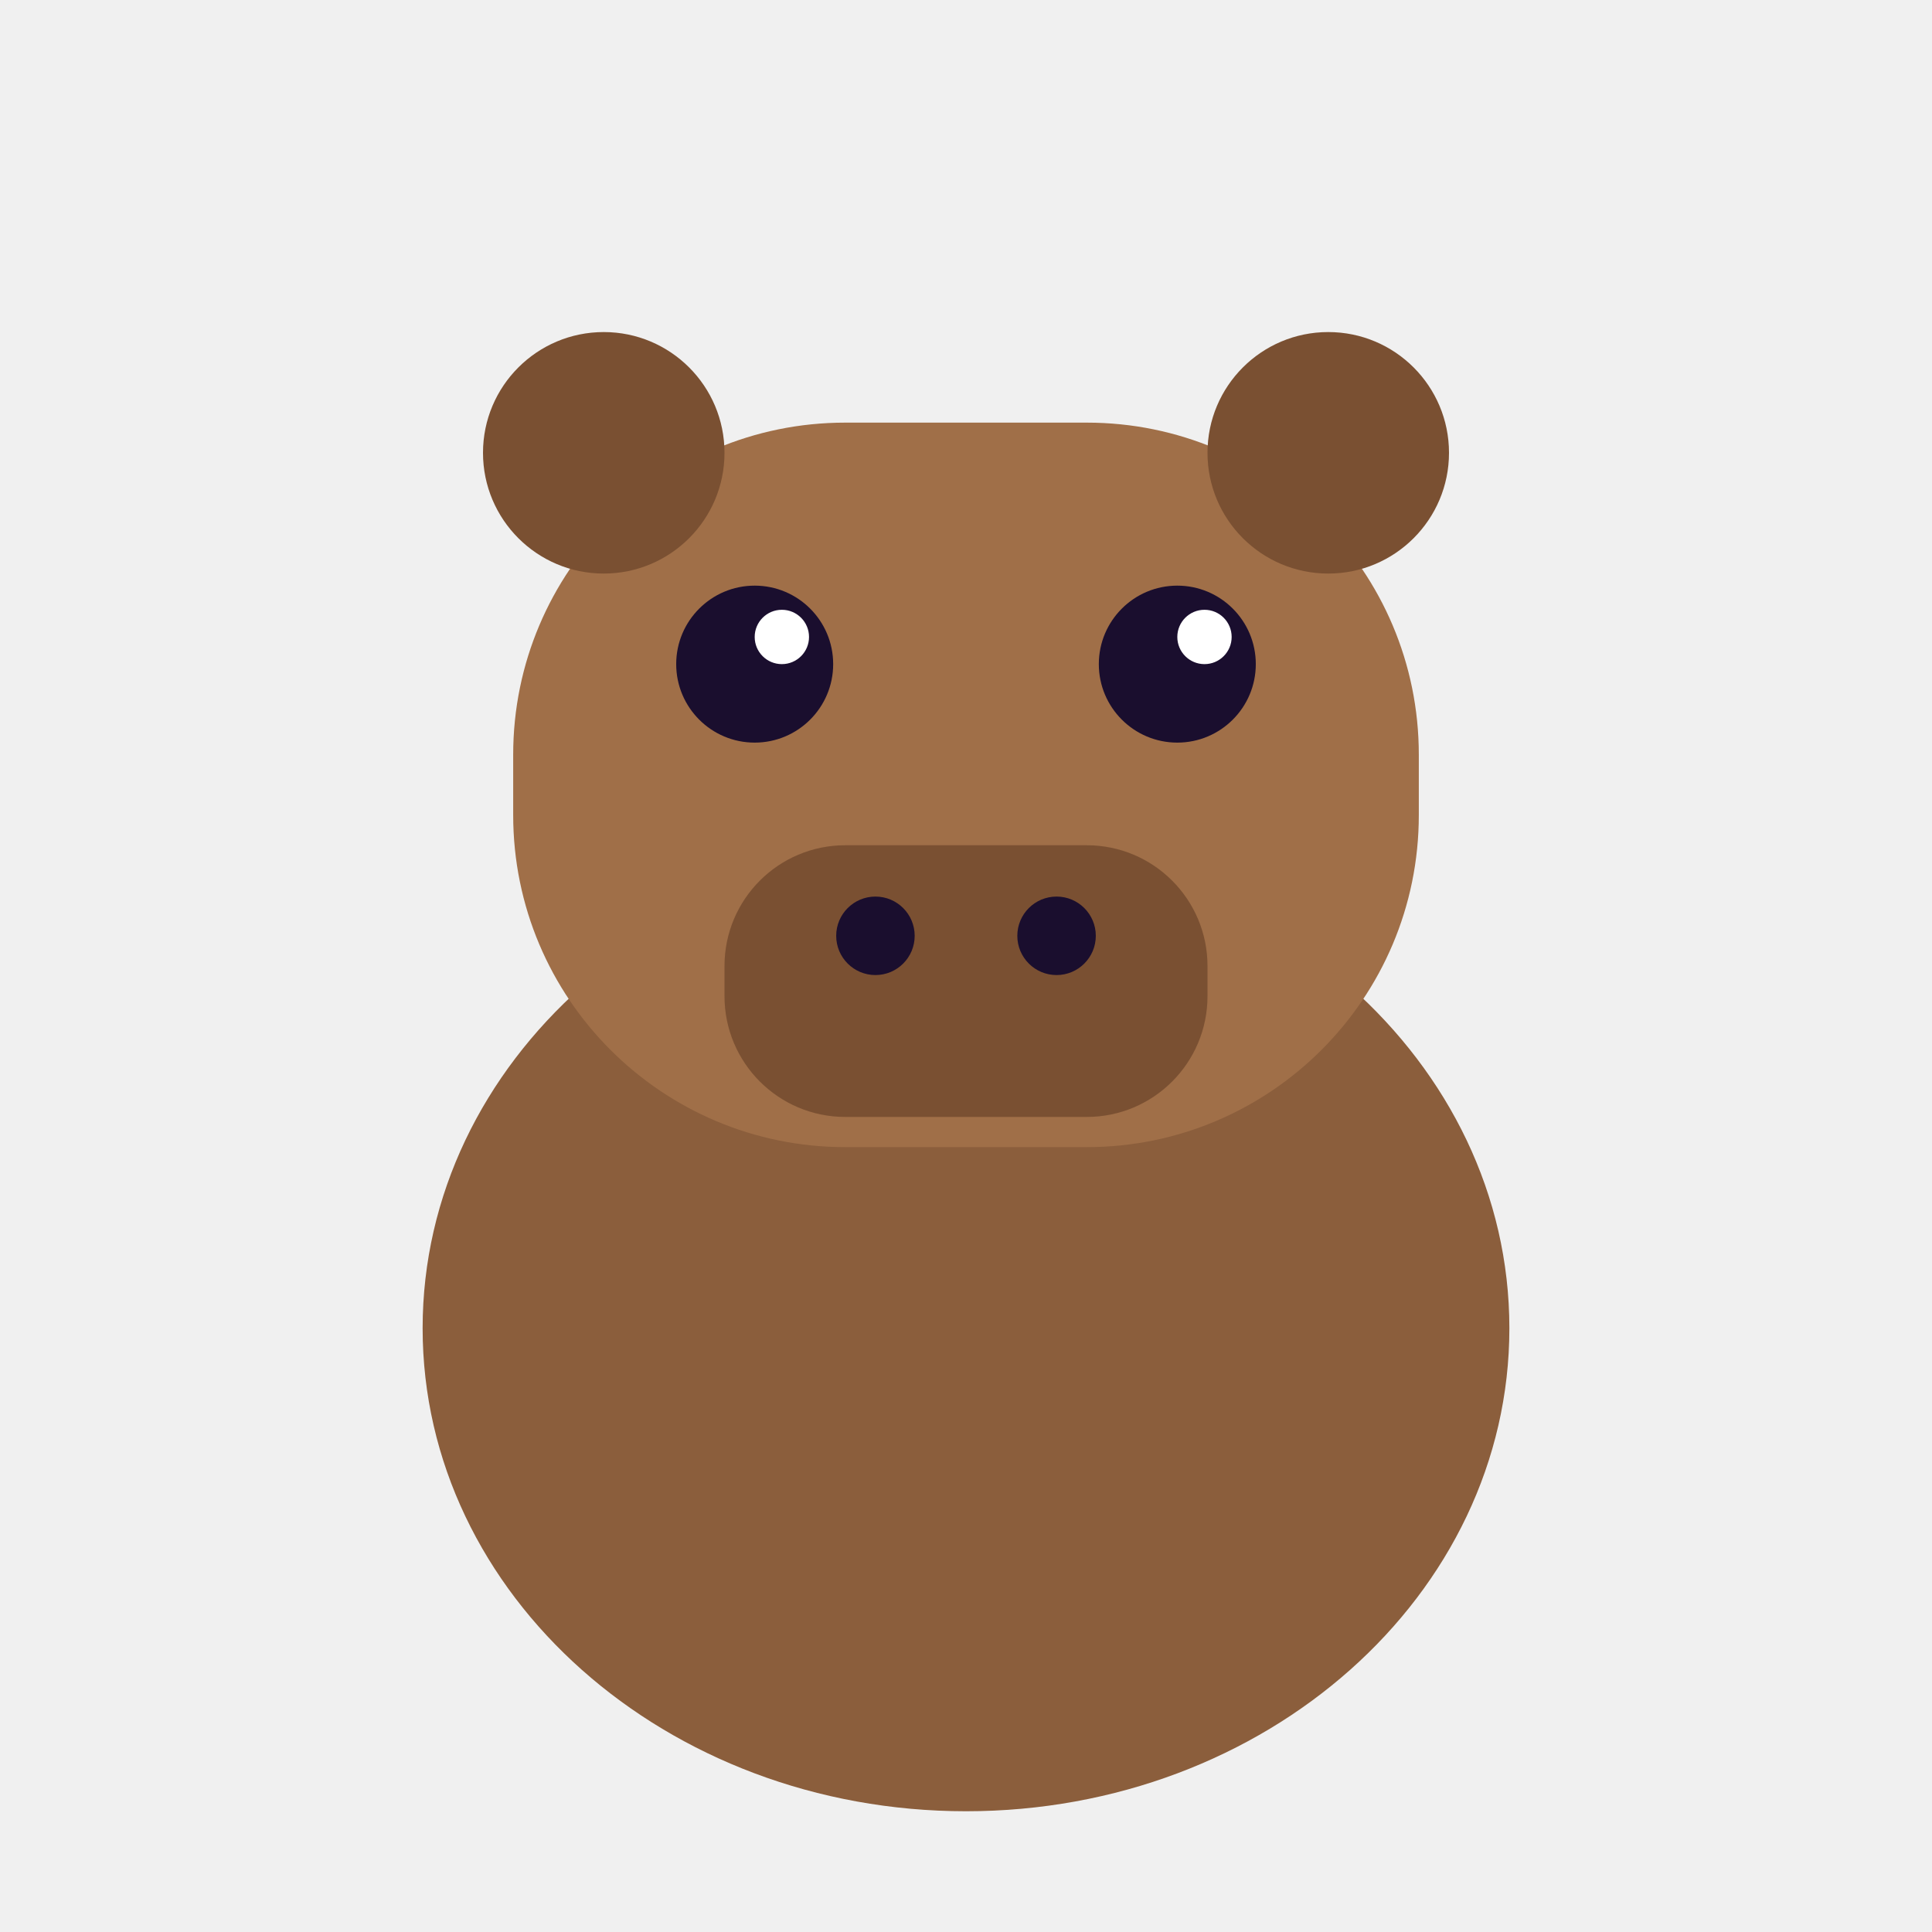
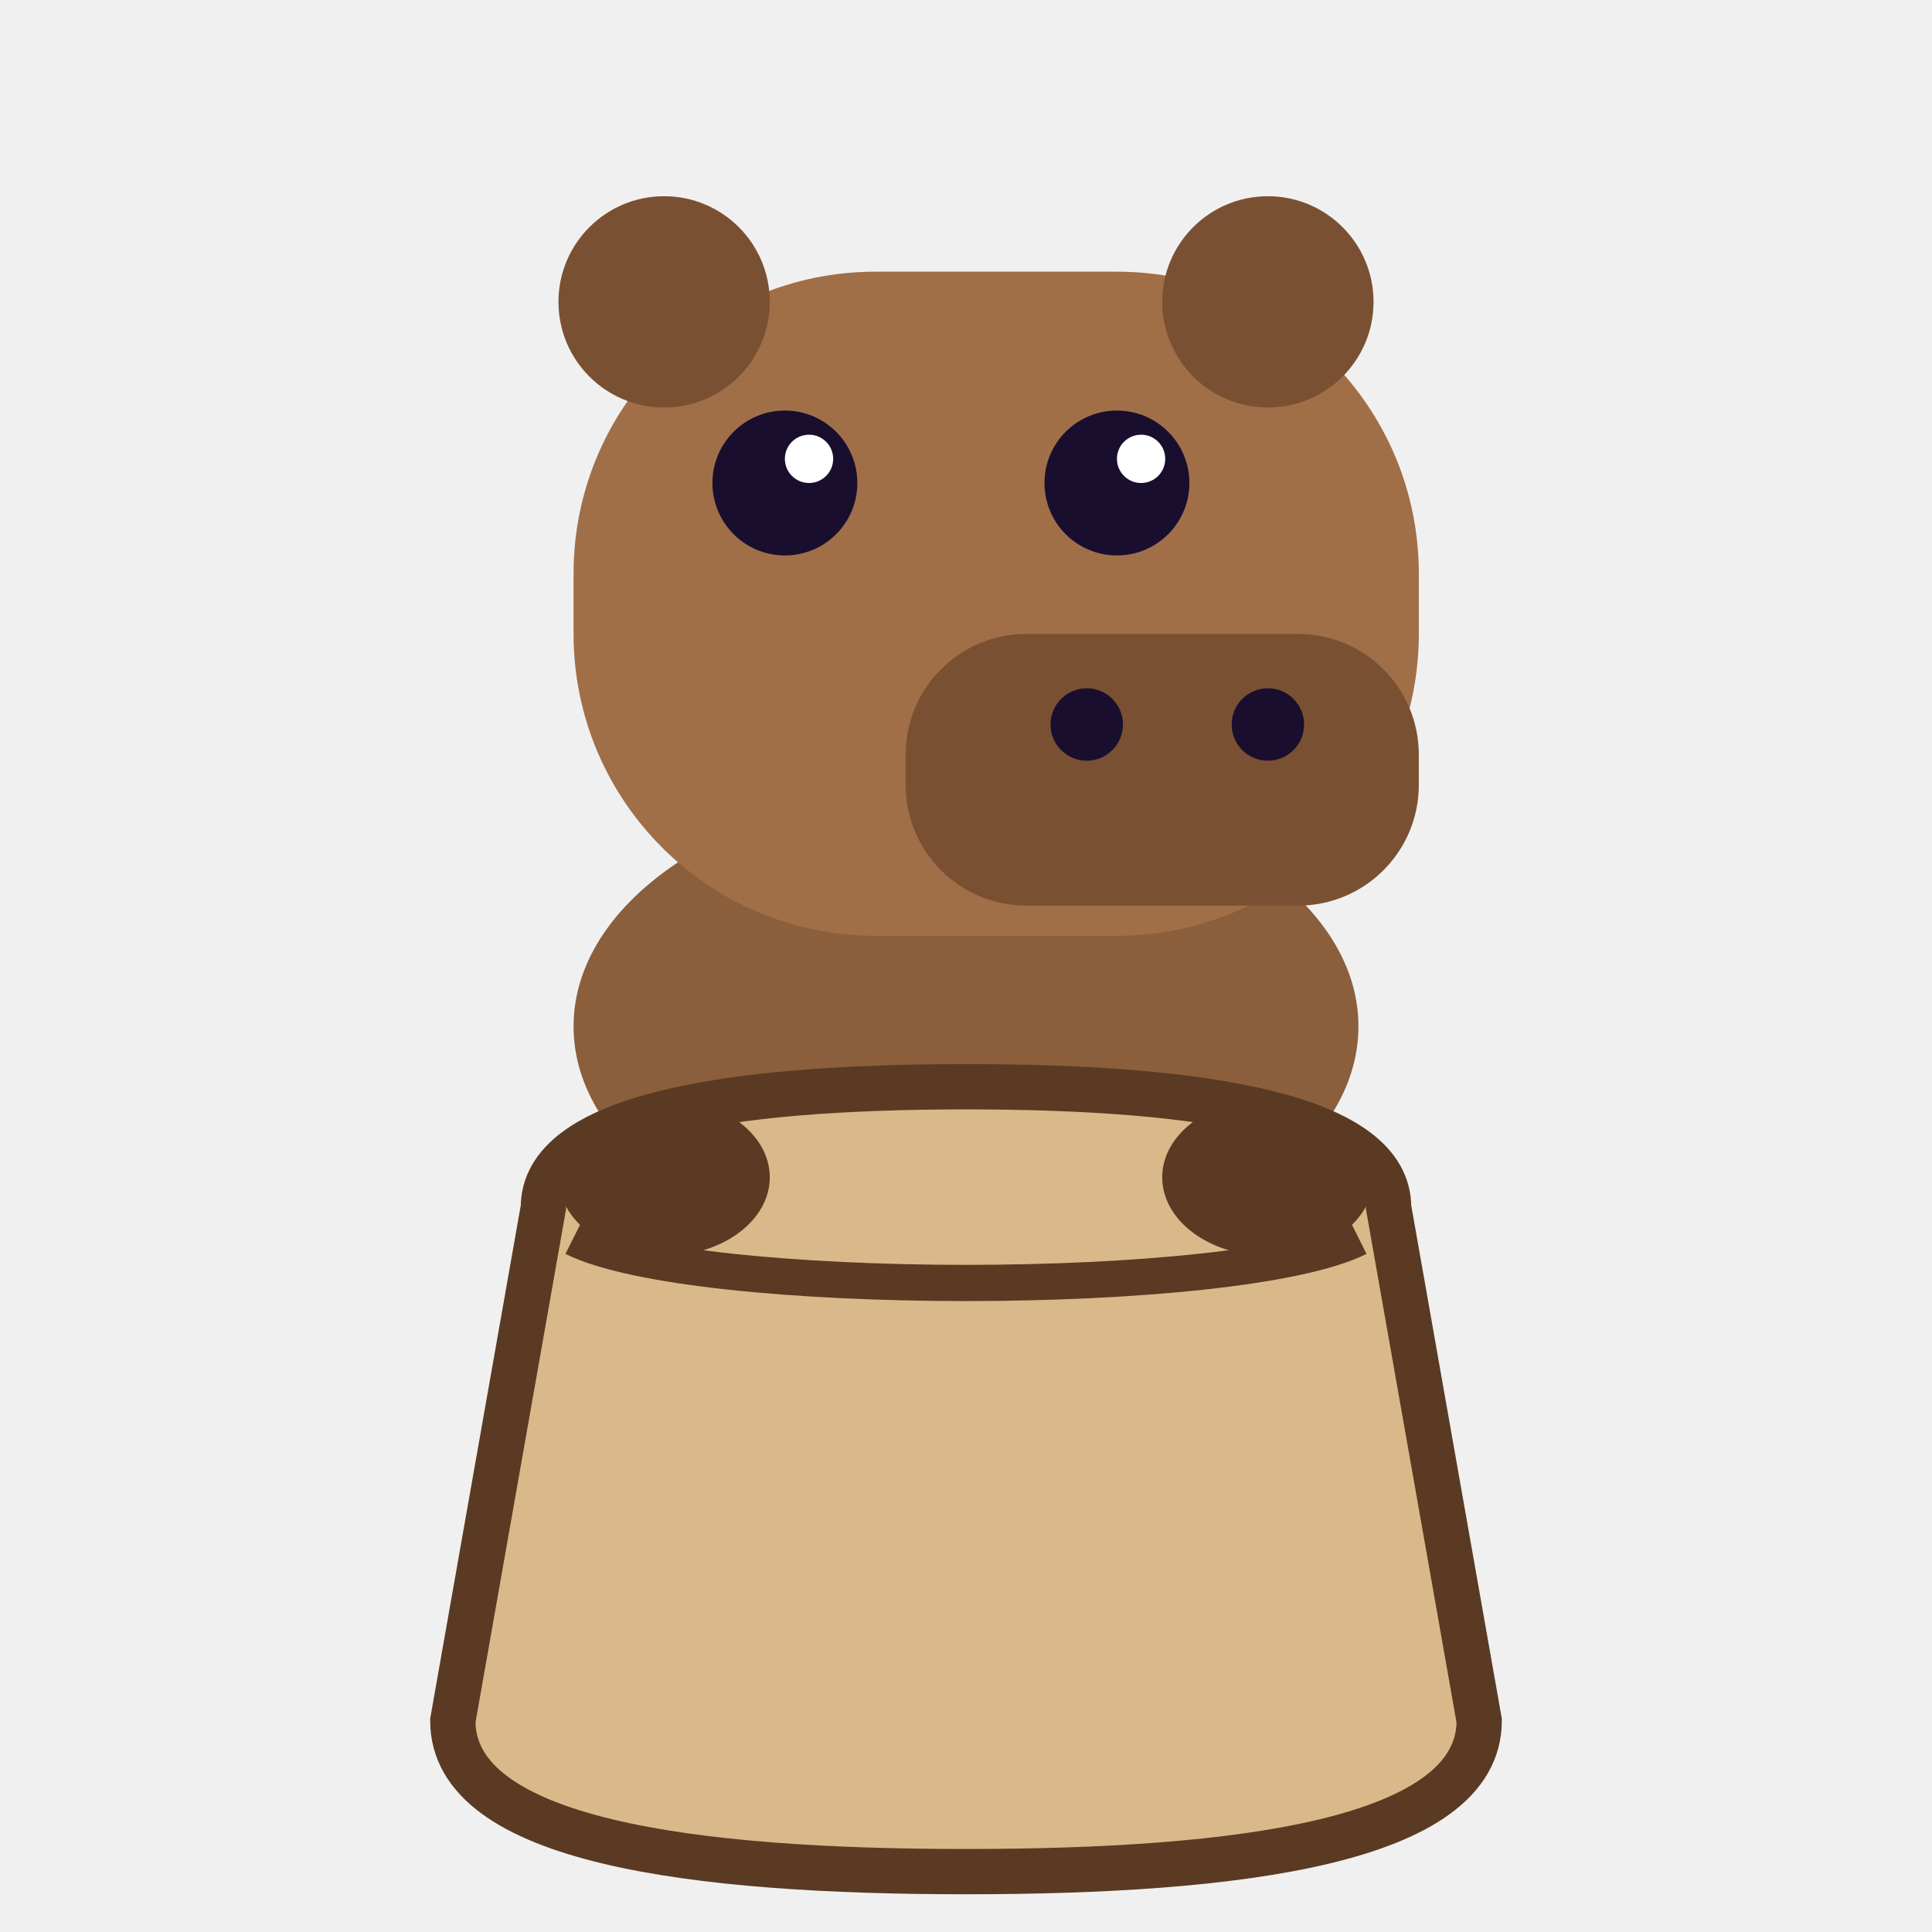
<svg xmlns="http://www.w3.org/2000/svg" viewBox="0 0 64 64" width="64" height="64">
-   <ellipse cx="32" cy="44" rx="18" ry="16" fill="#8B5E3C" />
-   <rect x="17" y="14" width="30" height="24" rx="11" fill="#A06F48" />
-   <circle cx="20" cy="15" r="4" fill="#7A5032" />
-   <circle cx="44" cy="15" r="4" fill="#7A5032" />
-   <rect x="24" y="28" width="16" height="9" rx="4" fill="#7A5032" />
-   <circle cx="29" cy="31" r="1.3" fill="#1A0E2E" />
-   <circle cx="35" cy="31" r="1.3" fill="#1A0E2E" />
-   <circle cx="25" cy="22" r="2.6" fill="#1A0E2E" />
-   <circle cx="25.9" cy="21.1" r="0.9" fill="#fff" />
-   <circle cx="39" cy="22" r="2.6" fill="#1A0E2E" />
-   <circle cx="39.9" cy="21.1" r="0.9" fill="#fff" />
+   <ellipse cx="32" cy="34" rx="13" ry="8" fill="#8B5E3C" />
+   <rect x="19" y="9" width="28" height="22" rx="10" fill="#A06F48" />
+   <circle cx="22" cy="10" r="3.5" fill="#7A5032" />
+   <circle cx="42" cy="10" r="3.5" fill="#7A5032" />
+   <rect x="30" y="21" width="17" height="9" rx="4" fill="#7A5032" />
+   <circle cx="36" cy="24" r="1.2" fill="#1A0E2E" />
+   <circle cx="42" cy="24" r="1.2" fill="#1A0E2E" />
+   <circle cx="26" cy="16" r="2.4" fill="#1A0E2E" />
+   <circle cx="26.8" cy="15.2" r="0.8" fill="#fff" />
+   <circle cx="37" cy="16" r="2.4" fill="#1A0E2E" />
+   <circle cx="37.8" cy="15.2" r="0.8" fill="#fff" />
+   <path d="M18 40c0-3 6-4 14-4s14 1 14 4l3 17c0 4-8 5-17 5s-17-1-17-5z" fill="#D9B98A" stroke="#5A3A22" stroke-width="1.5" />
+   <path d="M19 41c4 2 22 2 26 0" stroke="#5A3A22" stroke-width="1.2" fill="none" />
+   <ellipse cx="22" cy="39" rx="3.5" ry="2.6" fill="#5A3A22" />
+   <ellipse cx="42" cy="39" rx="3.5" ry="2.6" fill="#5A3A22" />
</svg>
